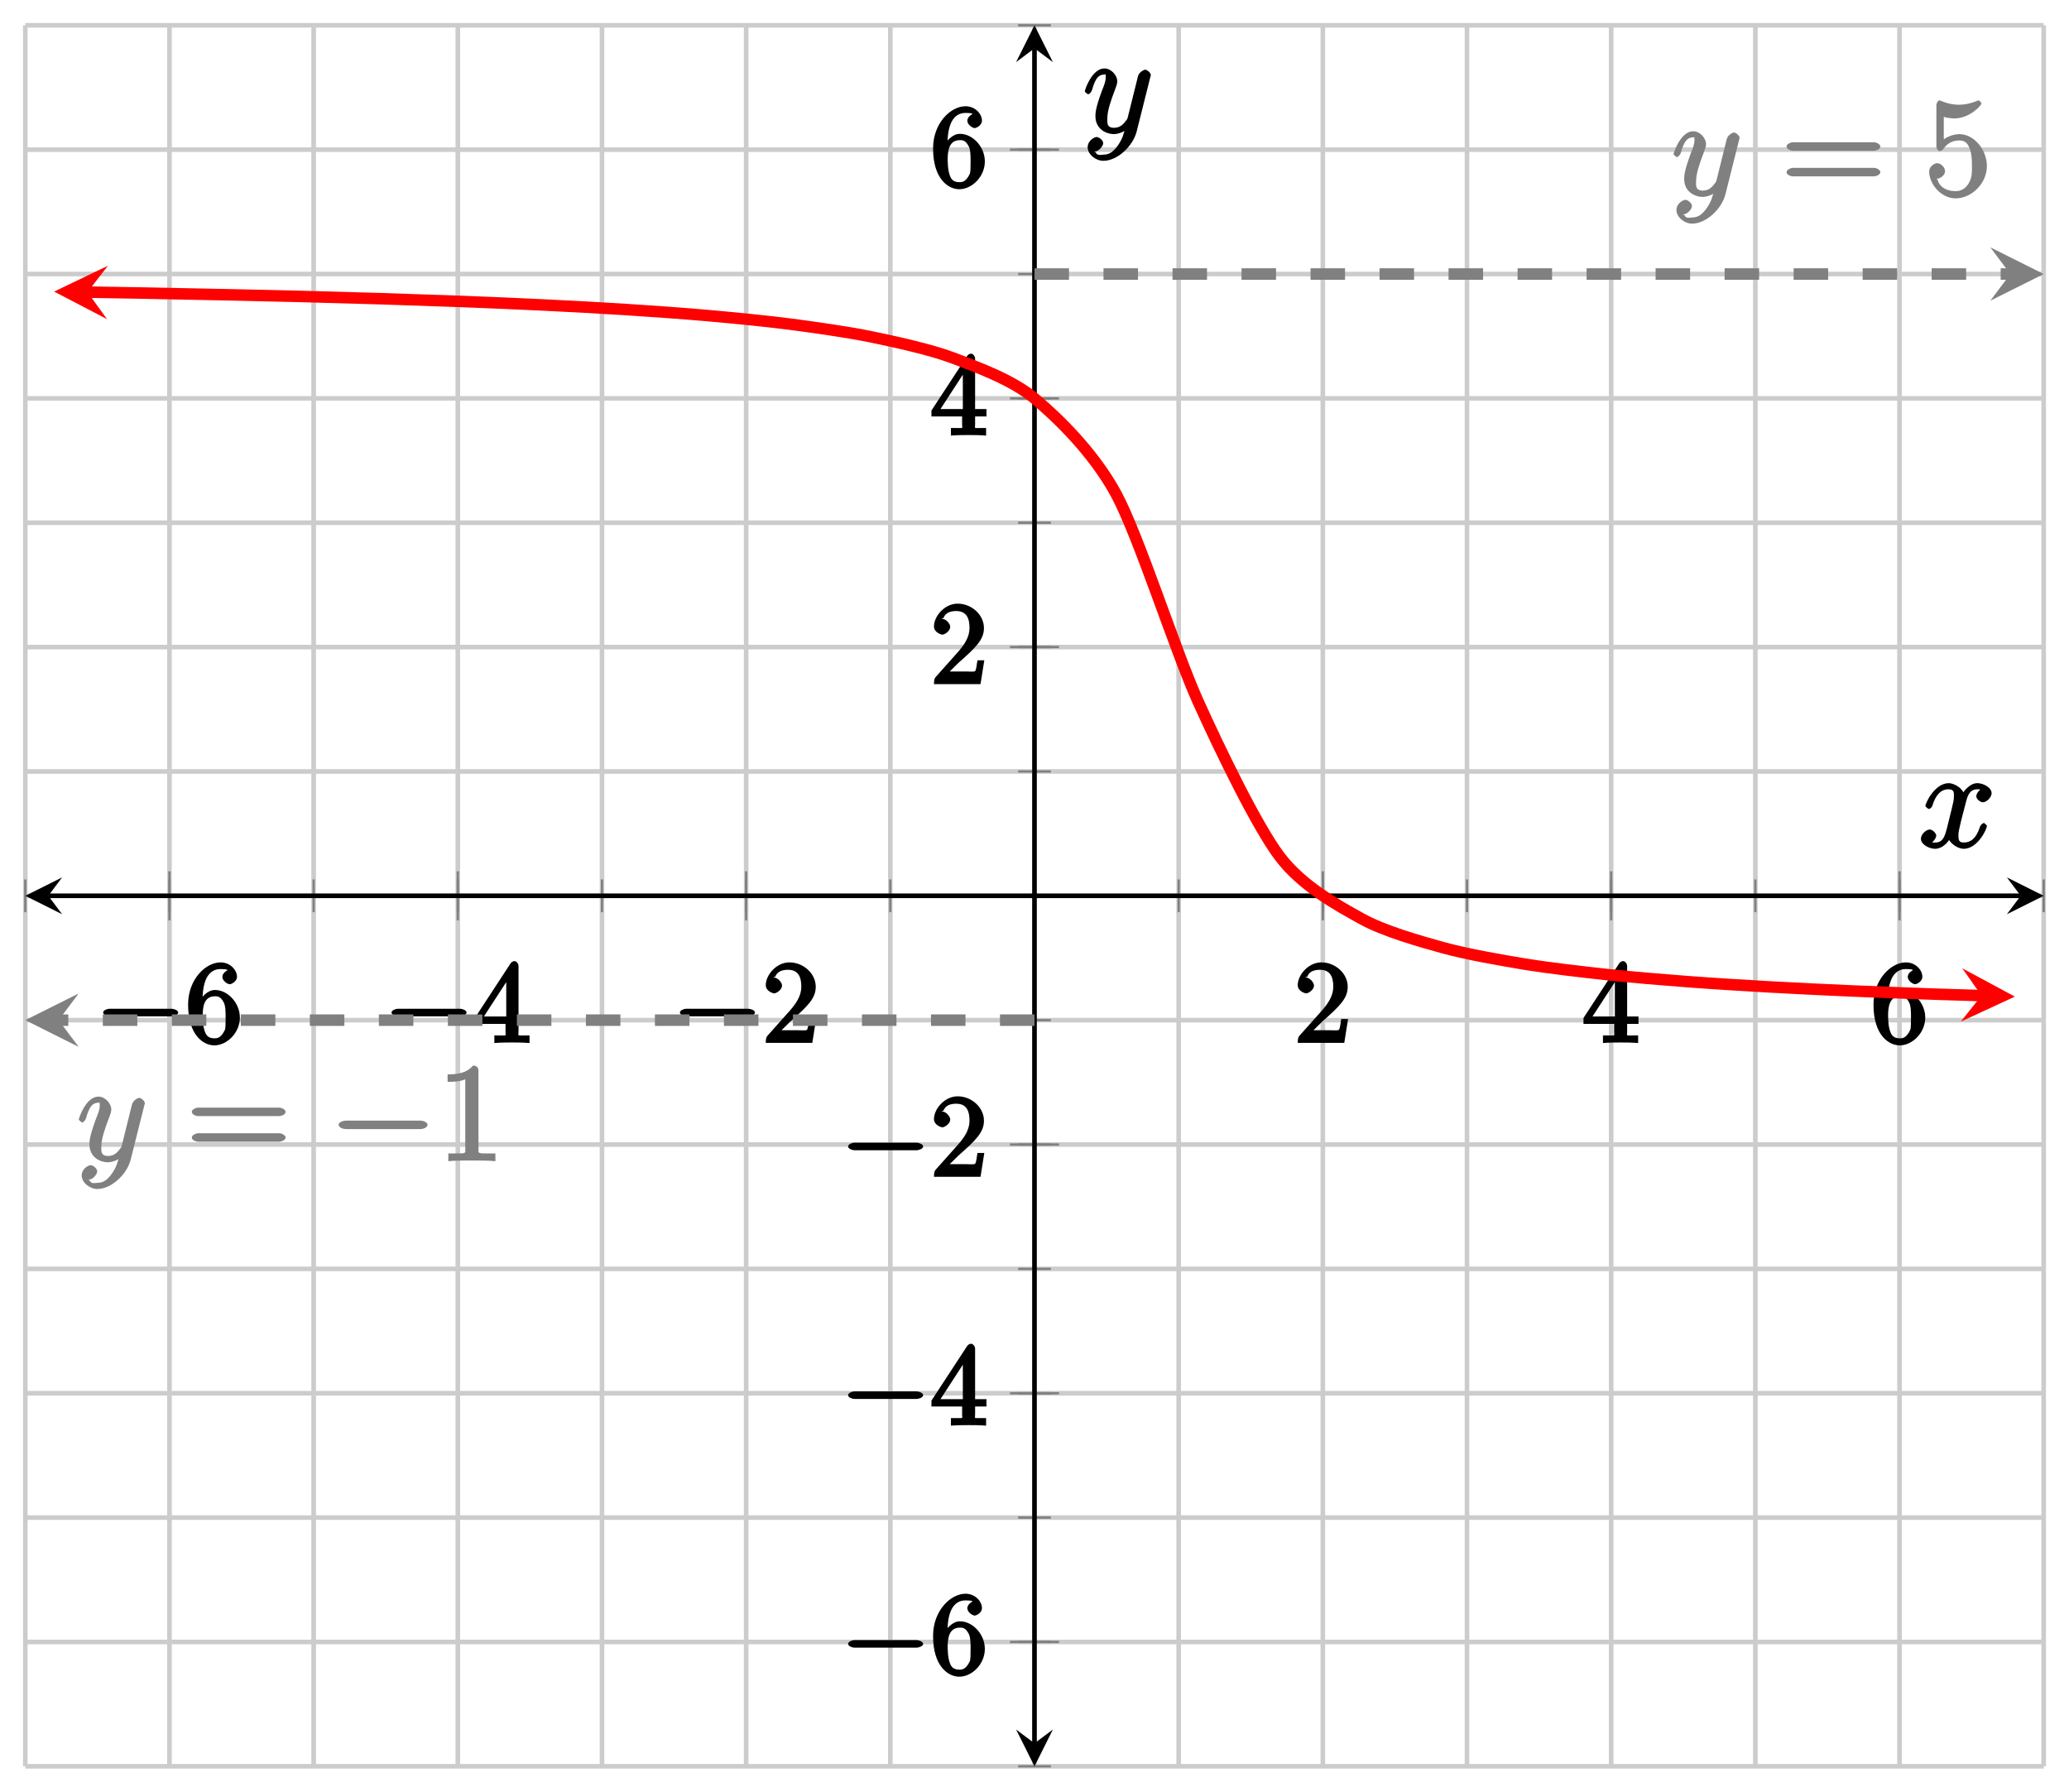
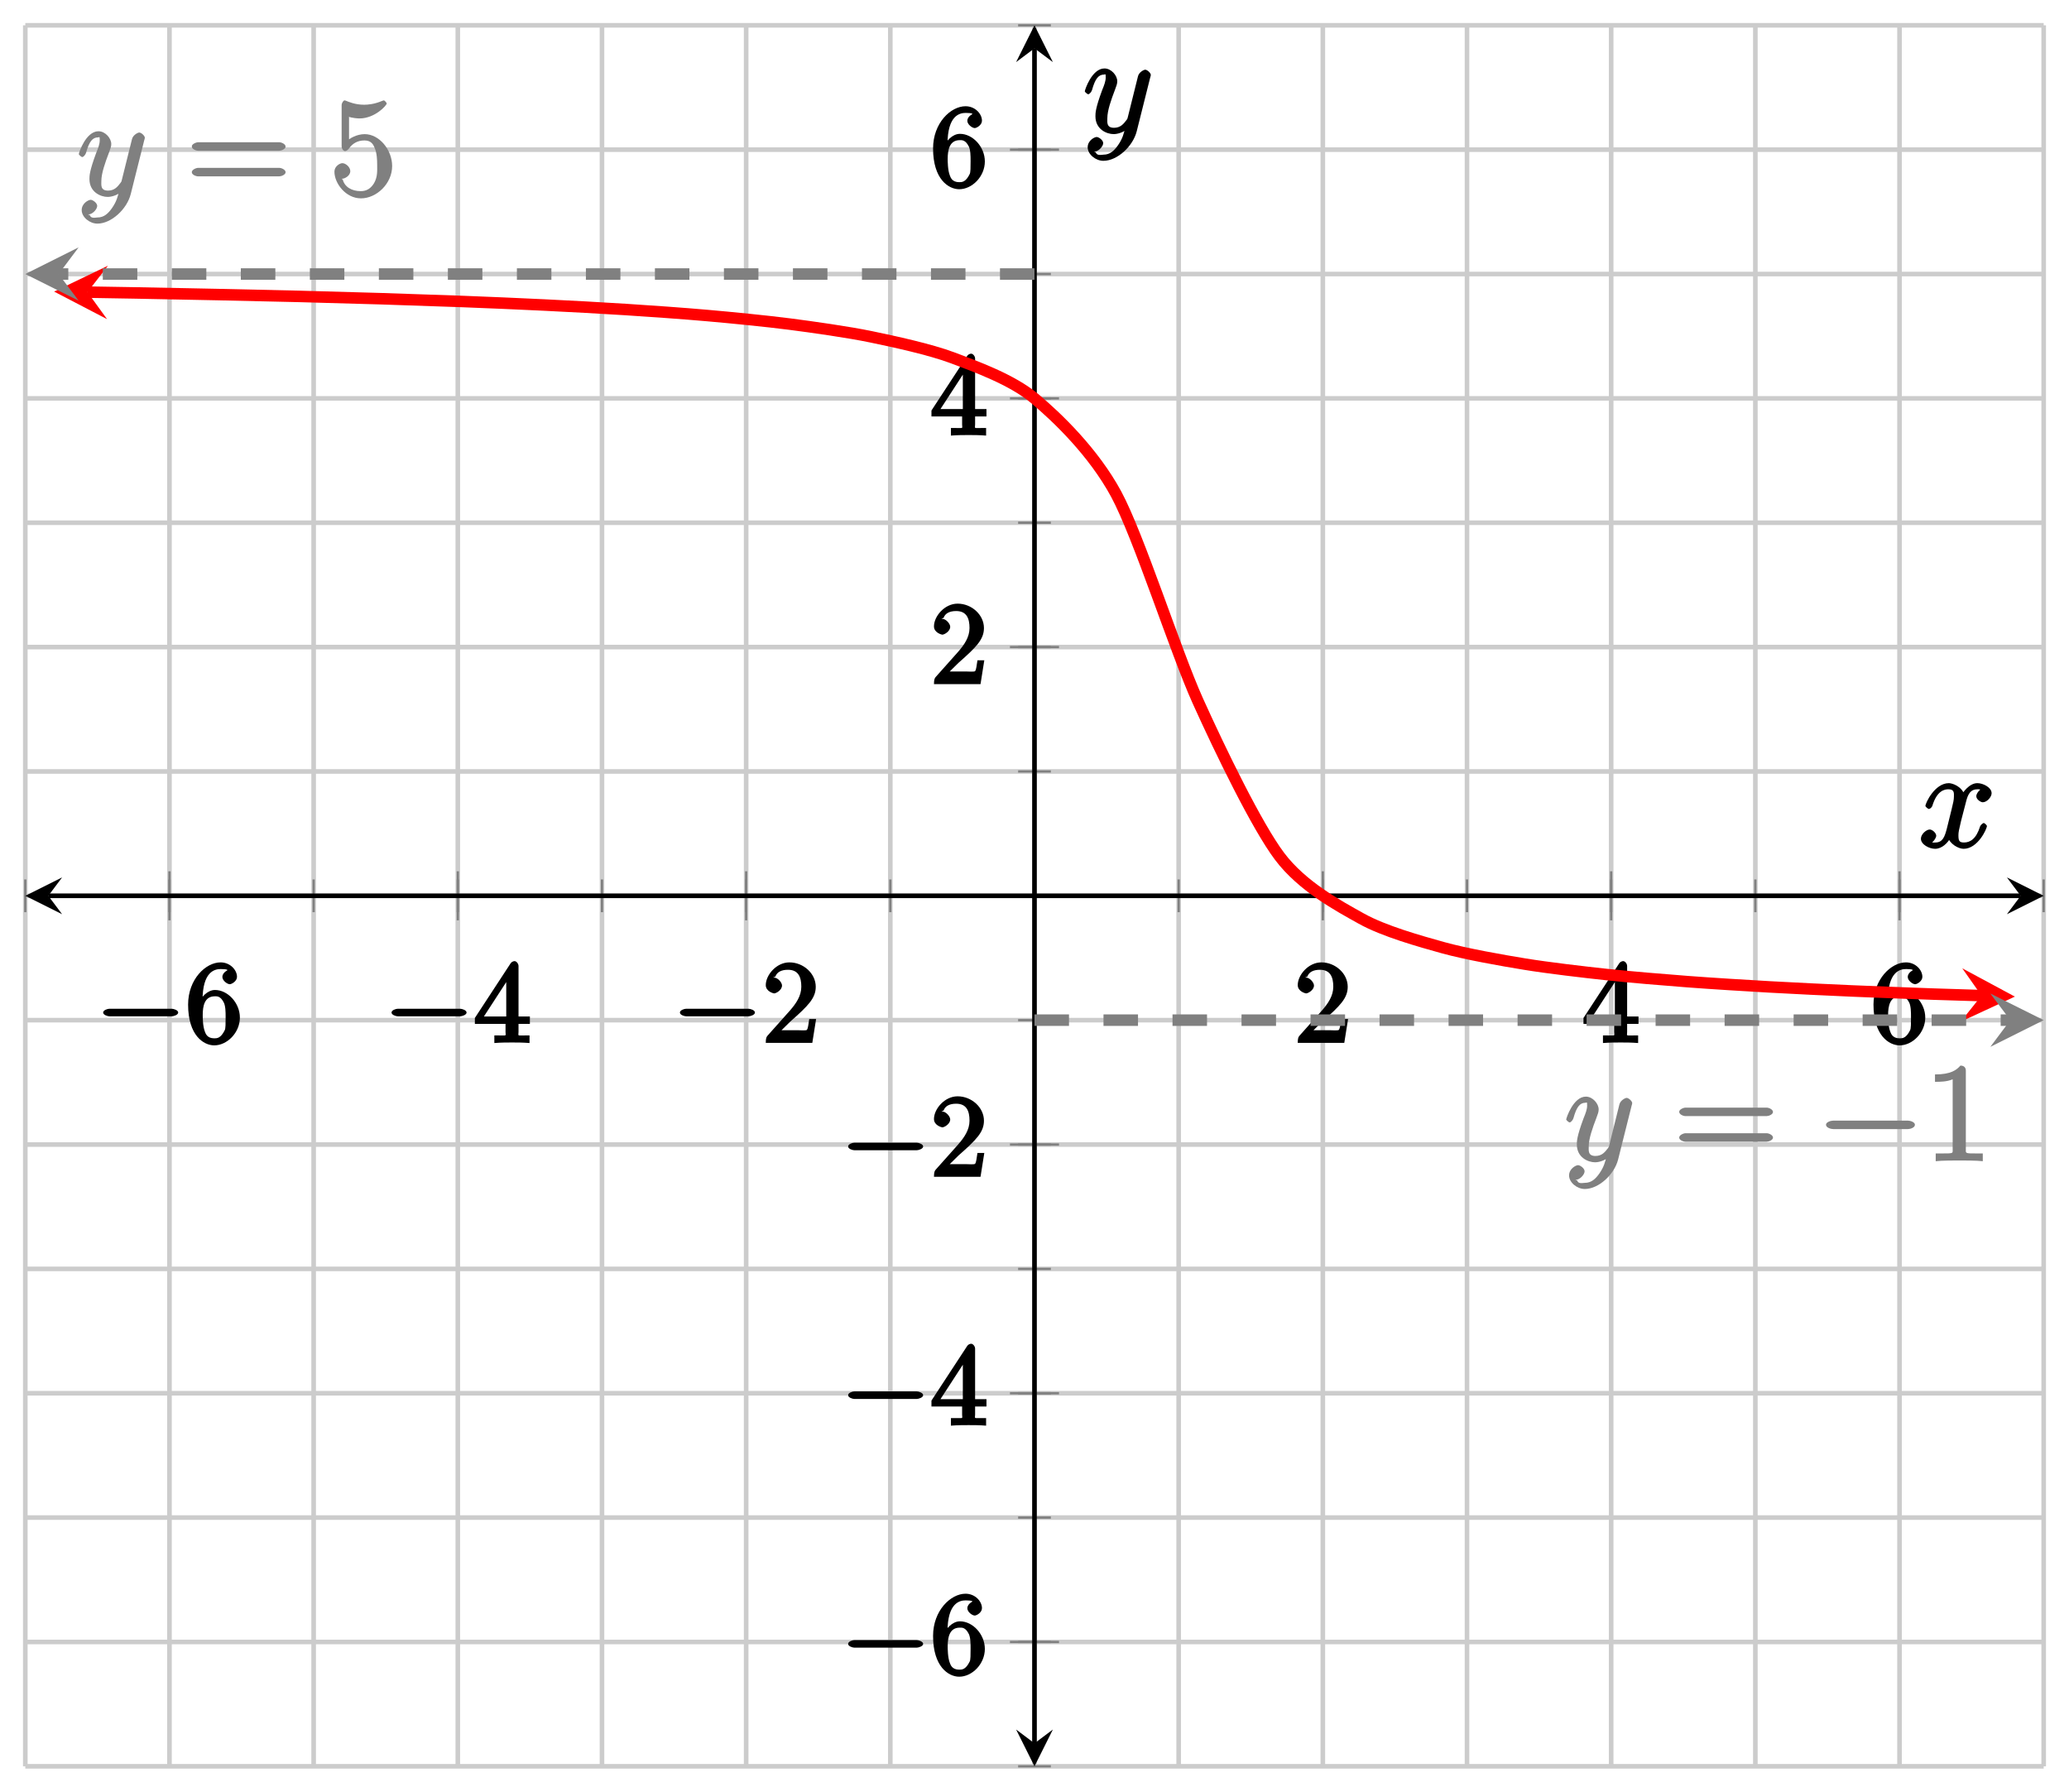
<svg xmlns="http://www.w3.org/2000/svg" xmlns:xlink="http://www.w3.org/1999/xlink" width="179.22pt" height="155.17pt" viewBox="0 0 179.22 155.17" version="1.1">
  <defs>
    <g>
      <symbol overflow="visible" id="glyph0-0">
        <path style="stroke:none;" d="" />
      </symbol>
      <symbol overflow="visible" id="glyph0-1">
        <path style="stroke:none;" d="M 6.562 -2.297 C 6.734 -2.297 7.125 -2.422 7.125 -2.625 C 7.125 -2.828 6.734 -2.953 6.562 -2.953 L 1.172 -2.953 C 1 -2.953 0.625 -2.828 0.625 -2.625 C 0.625 -2.422 1 -2.297 1.172 -2.297 Z M 6.562 -2.297 " />
      </symbol>
      <symbol overflow="visible" id="glyph1-0">
        <path style="stroke:none;" d="" />
      </symbol>
      <symbol overflow="visible" id="glyph1-1">
        <path style="stroke:none;" d="M 1.484 -3.422 L 1.484 -3.672 C 1.484 -6.188 2.547 -6.391 3.062 -6.391 C 3.297 -6.391 3.594 -6.375 3.625 -6.312 C 3.781 -6.312 3.203 -6.156 3.203 -5.703 C 3.203 -5.391 3.625 -5.078 3.844 -5.078 C 4 -5.078 4.469 -5.328 4.469 -5.719 C 4.469 -6.312 3.875 -6.969 3.047 -6.969 C 1.766 -6.969 0.234 -5.516 0.234 -3.312 C 0.234 -0.641 1.578 0.219 2.5 0.219 C 3.609 0.219 4.719 -0.875 4.719 -2.188 C 4.719 -3.453 3.672 -4.578 2.562 -4.578 C 1.891 -4.578 1.328 -3.906 1.141 -3.422 Z M 2.5 -0.391 C 1.875 -0.391 1.75 -0.812 1.688 -0.969 C 1.5 -1.438 1.5 -2.234 1.5 -2.406 C 1.5 -3.188 1.656 -4.031 2.547 -4.031 C 2.719 -4.031 3.047 -4.078 3.344 -3.453 L 3.297 -3.562 C 3.484 -3.203 3.484 -2.688 3.484 -2.203 C 3.484 -1.719 3.484 -1.219 3.406 -1.094 C 3.062 -0.391 2.734 -0.391 2.5 -0.391 Z M 2.5 -0.391 " />
      </symbol>
      <symbol overflow="visible" id="glyph1-2">
        <path style="stroke:none;" d="M 2.75 -1.797 L 2.75 -0.938 C 2.75 -0.578 2.906 -0.641 2.172 -0.641 L 1.781 -0.641 L 1.781 0.016 C 2.375 -0.031 2.891 -0.031 3.312 -0.031 C 3.734 -0.031 4.25 -0.031 4.828 0.016 L 4.828 -0.641 L 4.453 -0.641 C 3.719 -0.641 3.875 -0.578 3.875 -0.938 L 3.875 -1.641 L 4.859 -1.641 L 4.859 -2.281 L 3.875 -2.281 L 3.875 -6.656 C 3.875 -6.844 3.703 -7.078 3.531 -7.078 C 3.453 -7.078 3.297 -7.031 3.203 -6.906 L 0.094 -2.156 L 0.094 -1.641 L 2.75 -1.641 Z M 2.984 -2.281 L 0.875 -2.281 L 3.109 -5.719 L 2.812 -5.828 L 2.812 -2.281 Z M 2.984 -2.281 " />
      </symbol>
      <symbol overflow="visible" id="glyph1-3">
        <path style="stroke:none;" d="M 1.391 -0.812 L 2.438 -1.844 C 4 -3.219 4.641 -3.875 4.641 -4.859 C 4.641 -6 3.578 -6.969 2.359 -6.969 C 1.234 -6.969 0.312 -5.875 0.312 -5 C 0.312 -4.438 1 -4.281 1.031 -4.281 C 1.203 -4.281 1.719 -4.562 1.719 -4.969 C 1.719 -5.219 1.359 -5.656 1.016 -5.656 C 0.938 -5.656 0.922 -5.656 1.141 -5.734 C 1.281 -6.125 1.656 -6.328 2.234 -6.328 C 3.141 -6.328 3.391 -5.688 3.391 -4.859 C 3.391 -4.062 2.938 -3.406 2.391 -2.781 L 0.484 -0.641 C 0.375 -0.531 0.312 -0.406 0.312 0 L 4.344 0 L 4.672 -2.062 L 4.078 -2.062 C 4 -1.594 3.984 -1.281 3.875 -1.125 C 3.812 -1.047 3.281 -1.094 3.062 -1.094 L 1.266 -1.094 Z M 1.391 -0.812 " />
      </symbol>
      <symbol overflow="visible" id="glyph2-0">
        <path style="stroke:none;" d="" />
      </symbol>
      <symbol overflow="visible" id="glyph2-1">
        <path style="stroke:none;" d="M 3.031 1.094 C 2.703 1.547 2.359 1.906 1.766 1.906 C 1.625 1.906 1.203 2.031 1.109 1.703 C 0.906 1.641 0.969 1.641 0.984 1.641 C 1.344 1.641 1.75 1.188 1.75 0.906 C 1.75 0.641 1.359 0.375 1.188 0.375 C 0.984 0.375 0.406 0.688 0.406 1.266 C 0.406 1.875 1.094 2.438 1.766 2.438 C 2.969 2.438 4.328 1.188 4.656 -0.125 L 5.828 -4.797 C 5.844 -4.859 5.875 -4.922 5.875 -5 C 5.875 -5.172 5.562 -5.453 5.391 -5.453 C 5.281 -5.453 4.859 -5.25 4.766 -4.891 L 3.891 -1.375 C 3.828 -1.156 3.875 -1.25 3.781 -1.109 C 3.531 -0.781 3.266 -0.422 2.688 -0.422 C 2.016 -0.422 2.109 -0.922 2.109 -1.25 C 2.109 -1.922 2.438 -2.844 2.766 -3.703 C 2.891 -4.047 2.969 -4.219 2.969 -4.453 C 2.969 -4.953 2.453 -5.562 1.859 -5.562 C 0.766 -5.562 0.156 -3.688 0.156 -3.578 C 0.156 -3.531 0.375 -3.328 0.453 -3.328 C 0.562 -3.328 0.734 -3.531 0.781 -3.688 C 1.062 -4.703 1.359 -5.031 1.828 -5.031 C 1.938 -5.031 1.969 -5.172 1.969 -4.781 C 1.969 -4.469 1.844 -4.125 1.656 -3.672 C 1.078 -2.109 1.078 -1.703 1.078 -1.422 C 1.078 -0.281 2.062 0.125 2.656 0.125 C 3 0.125 3.531 -0.031 3.844 -0.344 L 3.688 -0.516 C 3.516 0.141 3.438 0.5 3.031 1.094 Z M 3.031 1.094 " />
      </symbol>
      <symbol overflow="visible" id="glyph2-2">
        <path style="stroke:none;" d="M 5.672 -5.172 C 5.281 -5.109 4.969 -4.656 4.969 -4.438 C 4.969 -4.141 5.359 -3.906 5.531 -3.906 C 5.891 -3.906 6.297 -4.359 6.297 -4.688 C 6.297 -5.188 5.562 -5.562 5.062 -5.562 C 4.344 -5.562 3.766 -4.703 3.656 -4.469 L 3.984 -4.469 C 3.703 -5.359 2.812 -5.562 2.594 -5.562 C 1.375 -5.562 0.562 -3.844 0.562 -3.578 C 0.562 -3.531 0.781 -3.328 0.859 -3.328 C 0.953 -3.328 1.094 -3.438 1.156 -3.578 C 1.562 -4.922 2.219 -5.031 2.562 -5.031 C 3.094 -5.031 3.031 -4.672 3.031 -4.391 C 3.031 -4.125 2.969 -3.844 2.828 -3.281 L 2.422 -1.641 C 2.234 -0.922 2.062 -0.422 1.422 -0.422 C 1.359 -0.422 1.172 -0.375 0.922 -0.531 L 0.812 -0.281 C 1.25 -0.359 1.5 -0.859 1.5 -1 C 1.5 -1.25 1.156 -1.547 0.938 -1.547 C 0.641 -1.547 0.172 -1.141 0.172 -0.75 C 0.172 -0.25 0.891 0.125 1.406 0.125 C 1.984 0.125 2.5 -0.375 2.75 -0.859 L 2.469 -0.969 C 2.672 -0.266 3.438 0.125 3.875 0.125 C 5.094 0.125 5.891 -1.594 5.891 -1.859 C 5.891 -1.906 5.688 -2.109 5.625 -2.109 C 5.516 -2.109 5.328 -1.906 5.297 -1.812 C 4.969 -0.75 4.453 -0.422 3.906 -0.422 C 3.484 -0.422 3.422 -0.578 3.422 -1.062 C 3.422 -1.328 3.469 -1.516 3.656 -2.312 L 4.078 -3.938 C 4.25 -4.656 4.5 -5.031 5.062 -5.031 C 5.078 -5.031 5.297 -5.062 5.547 -4.906 Z M 5.672 -5.172 " />
      </symbol>
      <symbol overflow="visible" id="glyph3-0">
        <path style="stroke:none;" d="" />
      </symbol>
      <symbol overflow="visible" id="glyph3-1">
        <path style="stroke:none;" d="M 8.062 -3.875 C 8.234 -3.875 8.609 -4.016 8.609 -4.234 C 8.609 -4.453 8.25 -4.609 8.062 -4.609 L 1.031 -4.609 C 0.859 -4.609 0.484 -4.453 0.484 -4.25 C 0.484 -4.016 0.844 -3.875 1.031 -3.875 Z M 8.062 -1.656 C 8.234 -1.656 8.609 -1.797 8.609 -2.016 C 8.609 -2.234 8.25 -2.391 8.062 -2.391 L 1.031 -2.391 C 0.859 -2.391 0.484 -2.234 0.484 -2.016 C 0.484 -1.797 0.844 -1.656 1.031 -1.656 Z M 8.062 -1.656 " />
      </symbol>
      <symbol overflow="visible" id="glyph3-2">
        <path style="stroke:none;" d="M 1.531 -6.844 C 2.047 -6.688 2.469 -6.672 2.594 -6.672 C 3.938 -6.672 4.953 -7.812 4.953 -7.969 C 4.953 -8.016 4.781 -8.234 4.703 -8.234 C 4.688 -8.234 4.656 -8.234 4.547 -8.188 C 3.891 -7.906 3.312 -7.859 3 -7.859 C 2.219 -7.859 1.656 -8.109 1.422 -8.203 C 1.344 -8.234 1.312 -8.234 1.297 -8.234 C 1.203 -8.234 1.047 -8.016 1.047 -7.812 L 1.047 -4.266 C 1.047 -4.047 1.203 -3.844 1.344 -3.844 C 1.406 -3.844 1.531 -3.891 1.656 -4.031 C 1.984 -4.516 2.438 -4.766 3.031 -4.766 C 3.672 -4.766 3.812 -4.328 3.906 -4.125 C 4.109 -3.656 4.125 -3.078 4.125 -2.625 C 4.125 -2.156 4.172 -1.594 3.844 -1.047 C 3.578 -0.625 3.234 -0.375 2.703 -0.375 C 1.906 -0.375 1.297 -0.75 1.141 -1.391 C 0.984 -1.453 1.047 -1.453 1.109 -1.453 C 1.312 -1.453 1.797 -1.703 1.797 -2.109 C 1.797 -2.453 1.406 -2.797 1.109 -2.797 C 0.891 -2.797 0.422 -2.531 0.422 -2.062 C 0.422 -1.047 1.406 0.25 2.719 0.25 C 4.078 0.25 5.422 -1.031 5.422 -2.547 C 5.422 -3.969 4.297 -5.312 3.047 -5.312 C 2.359 -5.312 1.719 -4.953 1.406 -4.625 L 1.688 -4.516 L 1.688 -6.797 Z M 1.531 -6.844 " />
      </symbol>
      <symbol overflow="visible" id="glyph3-3">
        <path style="stroke:none;" d="M 3.594 -7.812 C 3.594 -8.078 3.438 -8.25 3.125 -8.25 C 2.797 -7.875 2.312 -7.484 0.922 -7.484 L 0.922 -6.844 C 1.359 -6.844 1.953 -6.844 2.453 -7.062 L 2.453 -1.062 C 2.453 -0.641 2.578 -0.641 1.531 -0.641 L 0.984 -0.641 L 0.984 0.031 C 1.484 -0.031 2.641 -0.031 3.031 -0.031 C 3.438 -0.031 4.578 -0.031 5.062 0.031 L 5.062 -0.641 L 4.531 -0.641 C 3.484 -0.641 3.594 -0.641 3.594 -1.062 Z M 3.594 -7.812 " />
      </symbol>
      <symbol overflow="visible" id="glyph4-0">
        <path style="stroke:none;" d="" />
      </symbol>
      <symbol overflow="visible" id="glyph4-1">
        <path style="stroke:none;" d="M 7.875 -2.75 C 8.078 -2.75 8.484 -2.875 8.484 -3.125 C 8.484 -3.359 8.078 -3.484 7.875 -3.484 L 1.406 -3.484 C 1.203 -3.484 0.781 -3.359 0.781 -3.125 C 0.781 -2.875 1.203 -2.75 1.406 -2.75 Z M 7.875 -2.75 " />
      </symbol>
    </g>
    <clipPath id="clip1">
      <path d="M 2.191 11 L 177.027 11 L 177.027 101 L 2.191 101 Z M 2.191 11 " />
    </clipPath>
    <clipPath id="clip2">
-       <path d="M 172 21 L 177.027 21 L 177.027 27 L 172 27 Z M 172 21 " />
+       <path d="M 2.191 21 L 7 21 L 7 27 L 2.191 27 Z M 2.191 21 " />
    </clipPath>
    <clipPath id="clip3">
-       <path d="M 2.191 86 L 7 86 L 7 91 L 2.191 91 Z M 2.191 86 " />
+       <path d="M 172 86 L 177.027 86 L 177.027 91 L 172 91 Z M 172 86 " />
    </clipPath>
  </defs>
  <g id="surface1">
    <path style="fill:none;stroke-width:0.399;stroke-linecap:butt;stroke-linejoin:miter;stroke:rgb(79.999%,79.999%,79.999%);stroke-opacity:1;stroke-miterlimit:10;" d="M 0.001 -0 L 0.001 150.789 M 12.49 -0 L 12.49 150.789 M 24.978 -0 L 24.978 150.789 M 37.466 -0 L 37.466 150.789 M 49.955 -0 L 49.955 150.789 M 62.443 -0 L 62.443 150.789 M 74.931 -0 L 74.931 150.789 M 87.419 -0 L 87.419 150.789 M 99.908 -0 L 99.908 150.789 M 112.396 -0 L 112.396 150.789 M 124.884 -0 L 124.884 150.789 M 137.373 -0 L 137.373 150.789 M 149.861 -0 L 149.861 150.789 M 162.349 -0 L 162.349 150.789 M 174.837 -0 L 174.837 150.789 " transform="matrix(1,0,0,-1,2.19,152.98)" />
    <path style="fill:none;stroke-width:0.399;stroke-linecap:butt;stroke-linejoin:miter;stroke:rgb(79.999%,79.999%,79.999%);stroke-opacity:1;stroke-miterlimit:10;" d="M 0.001 -0 L 174.837 -0 M 0.001 10.769 L 174.837 10.769 M 0.001 21.543 L 174.837 21.543 M 0.001 32.312 L 174.837 32.312 M 0.001 43.082 L 174.837 43.082 M 0.001 53.851 L 174.837 53.851 M 0.001 64.625 L 174.837 64.625 M 0.001 75.394 L 174.837 75.394 M 0.001 86.164 L 174.837 86.164 M 0.001 96.937 L 174.837 96.937 M 0.001 107.707 L 174.837 107.707 M 0.001 118.476 L 174.837 118.476 M 0.001 129.246 L 174.837 129.246 M 0.001 140.019 L 174.837 140.019 M 0.001 150.789 L 174.837 150.789 " transform="matrix(1,0,0,-1,2.19,152.98)" />
    <path style="fill:none;stroke-width:0.199;stroke-linecap:butt;stroke-linejoin:miter;stroke:rgb(50%,50%,50%);stroke-opacity:1;stroke-miterlimit:10;" d="M 0.001 73.976 L 0.001 76.812 M 12.49 73.976 L 12.49 76.812 M 24.978 73.976 L 24.978 76.812 M 37.466 73.976 L 37.466 76.812 M 49.955 73.976 L 49.955 76.812 M 62.443 73.976 L 62.443 76.812 M 74.931 73.976 L 74.931 76.812 M 87.419 73.976 L 87.419 76.812 M 99.908 73.976 L 99.908 76.812 M 112.396 73.976 L 112.396 76.812 M 124.884 73.976 L 124.884 76.812 M 137.373 73.976 L 137.373 76.812 M 149.861 73.976 L 149.861 76.812 M 162.349 73.976 L 162.349 76.812 M 174.837 73.976 L 174.837 76.812 " transform="matrix(1,0,0,-1,2.19,152.98)" />
    <path style="fill:none;stroke-width:0.199;stroke-linecap:butt;stroke-linejoin:miter;stroke:rgb(50%,50%,50%);stroke-opacity:1;stroke-miterlimit:10;" d="M 12.49 73.269 L 12.49 77.519 M 37.466 73.269 L 37.466 77.519 M 62.443 73.269 L 62.443 77.519 M 112.396 73.269 L 112.396 77.519 M 137.373 73.269 L 137.373 77.519 M 162.349 73.269 L 162.349 77.519 " transform="matrix(1,0,0,-1,2.19,152.98)" />
    <path style="fill:none;stroke-width:0.199;stroke-linecap:butt;stroke-linejoin:miter;stroke:rgb(50%,50%,50%);stroke-opacity:1;stroke-miterlimit:10;" d="M 86.001 -0 L 88.837 -0 M 86.001 10.769 L 88.837 10.769 M 86.001 21.543 L 88.837 21.543 M 86.001 32.312 L 88.837 32.312 M 86.001 43.082 L 88.837 43.082 M 86.001 53.851 L 88.837 53.851 M 86.001 64.625 L 88.837 64.625 M 86.001 75.394 L 88.837 75.394 M 86.001 86.164 L 88.837 86.164 M 86.001 96.937 L 88.837 96.937 M 86.001 107.707 L 88.837 107.707 M 86.001 118.476 L 88.837 118.476 M 86.001 129.246 L 88.837 129.246 M 86.001 140.019 L 88.837 140.019 M 86.001 150.789 L 88.837 150.789 " transform="matrix(1,0,0,-1,2.19,152.98)" />
    <path style="fill:none;stroke-width:0.199;stroke-linecap:butt;stroke-linejoin:miter;stroke:rgb(50%,50%,50%);stroke-opacity:1;stroke-miterlimit:10;" d="M 85.294 10.769 L 89.544 10.769 M 85.294 32.312 L 89.544 32.312 M 85.294 53.851 L 89.544 53.851 M 85.294 96.937 L 89.544 96.937 M 85.294 118.476 L 89.544 118.476 M 85.294 140.019 L 89.544 140.019 " transform="matrix(1,0,0,-1,2.19,152.98)" />
    <path style="fill:none;stroke-width:0.399;stroke-linecap:butt;stroke-linejoin:miter;stroke:rgb(0%,0%,0%);stroke-opacity:1;stroke-miterlimit:10;" d="M 1.994 75.394 L 172.845 75.394 " transform="matrix(1,0,0,-1,2.19,152.98)" />
    <path style=" stroke:none;fill-rule:nonzero;fill:rgb(0%,0%,0%);fill-opacity:1;" d="M 2.191 77.586 L 5.379 79.18 L 4.184 77.586 L 5.379 75.992 " />
    <path style=" stroke:none;fill-rule:nonzero;fill:rgb(0%,0%,0%);fill-opacity:1;" d="M 177.027 77.586 L 173.84 75.992 L 175.035 77.586 L 173.84 79.18 " />
    <path style="fill:none;stroke-width:0.399;stroke-linecap:butt;stroke-linejoin:miter;stroke:rgb(0%,0%,0%);stroke-opacity:1;stroke-miterlimit:10;" d="M 87.419 1.992 L 87.419 148.796 " transform="matrix(1,0,0,-1,2.19,152.98)" />
    <path style=" stroke:none;fill-rule:nonzero;fill:rgb(0%,0%,0%);fill-opacity:1;" d="M 89.609 152.98 L 91.203 149.793 L 89.609 150.988 L 88.016 149.793 " />
    <path style=" stroke:none;fill-rule:nonzero;fill:rgb(0%,0%,0%);fill-opacity:1;" d="M 89.609 2.191 L 88.016 5.379 L 89.609 4.184 L 91.203 5.379 " />
    <g style="fill:rgb(0%,0%,0%);fill-opacity:1;">
      <use xlink:href="#glyph0-1" x="8.31" y="90.32" />
    </g>
    <g style="fill:rgb(0%,0%,0%);fill-opacity:1;">
      <use xlink:href="#glyph1-1" x="16.06" y="90.32" />
    </g>
    <g style="fill:rgb(0%,0%,0%);fill-opacity:1;">
      <use xlink:href="#glyph0-1" x="33.29" y="90.32" />
    </g>
    <g style="fill:rgb(0%,0%,0%);fill-opacity:1;">
      <use xlink:href="#glyph1-2" x="41.04" y="90.32" />
    </g>
    <g style="fill:rgb(0%,0%,0%);fill-opacity:1;">
      <use xlink:href="#glyph0-1" x="58.27" y="90.32" />
    </g>
    <g style="fill:rgb(0%,0%,0%);fill-opacity:1;">
      <use xlink:href="#glyph1-3" x="66.02" y="90.32" />
    </g>
    <g style="fill:rgb(0%,0%,0%);fill-opacity:1;">
      <use xlink:href="#glyph1-3" x="112.1" y="90.32" />
    </g>
    <g style="fill:rgb(0%,0%,0%);fill-opacity:1;">
      <use xlink:href="#glyph1-2" x="137.07" y="90.32" />
    </g>
    <g style="fill:rgb(0%,0%,0%);fill-opacity:1;">
      <use xlink:href="#glyph1-1" x="162.05" y="90.32" />
    </g>
    <g style="fill:rgb(0%,0%,0%);fill-opacity:1;">
      <use xlink:href="#glyph0-1" x="72.84" y="145" />
    </g>
    <g style="fill:rgb(0%,0%,0%);fill-opacity:1;">
      <use xlink:href="#glyph1-1" x="80.59" y="145" />
    </g>
    <g style="fill:rgb(0%,0%,0%);fill-opacity:1;">
      <use xlink:href="#glyph0-1" x="72.84" y="123.46" />
    </g>
    <g style="fill:rgb(0%,0%,0%);fill-opacity:1;">
      <use xlink:href="#glyph1-2" x="80.59" y="123.46" />
    </g>
    <g style="fill:rgb(0%,0%,0%);fill-opacity:1;">
      <use xlink:href="#glyph0-1" x="72.84" y="101.92" />
    </g>
    <g style="fill:rgb(0%,0%,0%);fill-opacity:1;">
      <use xlink:href="#glyph1-3" x="80.59" y="101.92" />
    </g>
    <g style="fill:rgb(0%,0%,0%);fill-opacity:1;">
      <use xlink:href="#glyph1-3" x="80.59" y="59.25" />
    </g>
    <g style="fill:rgb(0%,0%,0%);fill-opacity:1;">
      <use xlink:href="#glyph1-2" x="80.59" y="37.71" />
    </g>
    <g style="fill:rgb(0%,0%,0%);fill-opacity:1;">
      <use xlink:href="#glyph1-1" x="80.59" y="16.17" />
    </g>
    <g clip-path="url(#clip1)" clip-rule="nonzero">
      <path style="fill:none;stroke-width:0.996;stroke-linecap:butt;stroke-linejoin:miter;stroke:rgb(100%,0%,0%);stroke-opacity:1;stroke-miterlimit:10;" d="M 5.388 127.679 C 7.611 127.644 7.611 127.644 9.576 127.609 C 11.537 127.574 14.689 127.511 16.65 127.468 C 18.615 127.429 21.763 127.355 23.728 127.308 C 25.693 127.257 28.841 127.171 30.806 127.109 C 32.767 127.046 35.919 126.941 37.88 126.867 C 39.845 126.793 42.994 126.66 44.958 126.562 C 46.923 126.468 50.072 126.3 52.037 126.171 C 53.998 126.046 57.15 125.824 59.111 125.648 C 61.076 125.476 64.224 125.168 66.189 124.914 C 68.154 124.66 71.302 124.218 73.267 123.808 C 75.228 123.402 78.38 122.722 80.341 121.984 C 82.306 121.242 85.455 120.113 87.419 118.476 C 89.384 116.835 92.533 113.816 94.498 110.179 C 96.458 106.543 99.611 96.617 101.572 92.265 C 103.537 87.914 106.685 81.425 108.65 78.812 C 110.615 76.199 113.763 74.519 115.728 73.421 C 117.689 72.324 120.841 71.449 122.802 70.902 C 124.767 70.355 127.915 69.8 129.88 69.48 C 131.845 69.156 134.994 68.789 136.958 68.578 C 138.919 68.367 142.072 68.105 144.033 67.957 C 145.998 67.808 149.146 67.613 151.111 67.503 C 153.076 67.39 156.224 67.242 158.189 67.156 C 160.15 67.07 163.302 66.953 165.263 66.882 C 167.228 66.816 172.341 66.664 169.451 66.75 " transform="matrix(1,0,0,-1,2.19,152.98)" />
    </g>
    <path style=" stroke:none;fill-rule:nonzero;fill:rgb(100%,0%,0%);fill-opacity:1;" d="M 4.688 25.254 L 9.273 27.641 L 7.578 25.301 L 9.348 23.016 " />
    <path style=" stroke:none;fill-rule:nonzero;fill:rgb(100%,0%,0%);fill-opacity:1;" d="M 174.531 86.316 L 169.977 83.867 L 171.641 86.23 L 169.84 88.488 " />
-     <path style="fill:none;stroke-width:0.996;stroke-linecap:butt;stroke-linejoin:miter;stroke:rgb(50%,50%,50%);stroke-opacity:1;stroke-dasharray:2.989,2.989;stroke-miterlimit:10;" d="M 87.419 129.246 L 171.947 129.246 " transform="matrix(1,0,0,-1,2.19,152.98)" />
+     <path style="fill:none;stroke-width:0.996;stroke-linecap:butt;stroke-linejoin:miter;stroke:rgb(50%,50%,50%);stroke-opacity:1;stroke-dasharray:2.989,2.989;stroke-miterlimit:10;" d="M 87.419 129.246 L 2.888 129.246 " transform="matrix(1,0,0,-1,2.19,152.98)" />
    <g clip-path="url(#clip2)" clip-rule="nonzero">
-       <path style=" stroke:none;fill-rule:nonzero;fill:rgb(50%,50%,50%);fill-opacity:1;" d="M 177.027 23.734 L 172.406 21.422 L 174.137 23.734 L 172.406 26.043 " />
+       <path style=" stroke:none;fill-rule:nonzero;fill:rgb(50%,50%,50%);fill-opacity:1;" d="M 2.191 23.734 L 6.812 26.043 L 5.078 23.734 L 6.812 21.422 " />
    </g>
    <g style="fill:rgb(50%,50%,50%);fill-opacity:1;">
-       <use xlink:href="#glyph2-1" x="144.81" y="16.93" />
+       <use xlink:href="#glyph2-1" x="6.67" y="16.93" />
    </g>
    <g style="fill:rgb(50%,50%,50%);fill-opacity:1;">
-       <use xlink:href="#glyph3-1" x="154.27" y="16.93" />
+       <use xlink:href="#glyph3-1" x="16.13" y="16.93" />
    </g>
    <g style="fill:rgb(50%,50%,50%);fill-opacity:1;">
-       <use xlink:href="#glyph3-2" x="166.686" y="16.93" />
+       <use xlink:href="#glyph3-2" x="28.546" y="16.93" />
    </g>
-     <path style="fill:none;stroke-width:0.996;stroke-linecap:butt;stroke-linejoin:miter;stroke:rgb(50%,50%,50%);stroke-opacity:1;stroke-dasharray:2.989,2.989;stroke-miterlimit:10;" d="M 87.419 64.625 L 2.888 64.625 " transform="matrix(1,0,0,-1,2.19,152.98)" />
+     <path style="fill:none;stroke-width:0.996;stroke-linecap:butt;stroke-linejoin:miter;stroke:rgb(50%,50%,50%);stroke-opacity:1;stroke-dasharray:2.989,2.989;stroke-miterlimit:10;" d="M 87.419 64.625 L 171.947 64.625 " transform="matrix(1,0,0,-1,2.19,152.98)" />
    <g clip-path="url(#clip3)" clip-rule="nonzero">
-       <path style=" stroke:none;fill-rule:nonzero;fill:rgb(50%,50%,50%);fill-opacity:1;" d="M 2.191 88.355 L 6.812 90.668 L 5.078 88.355 L 6.812 86.047 " />
+       <path style=" stroke:none;fill-rule:nonzero;fill:rgb(50%,50%,50%);fill-opacity:1;" d="M 177.027 88.355 L 172.406 86.047 L 174.137 88.355 L 172.406 90.668 " />
    </g>
    <g style="fill:rgb(50%,50%,50%);fill-opacity:1;">
-       <use xlink:href="#glyph2-1" x="6.67" y="100.54" />
+       <use xlink:href="#glyph2-1" x="135.51" y="100.54" />
    </g>
    <g style="fill:rgb(50%,50%,50%);fill-opacity:1;">
-       <use xlink:href="#glyph3-1" x="16.13" y="100.54" />
+       <use xlink:href="#glyph3-1" x="144.97" y="100.54" />
    </g>
    <g style="fill:rgb(50%,50%,50%);fill-opacity:1;">
-       <use xlink:href="#glyph4-1" x="28.55" y="100.54" />
+       <use xlink:href="#glyph4-1" x="157.39" y="100.54" />
    </g>
    <g style="fill:rgb(50%,50%,50%);fill-opacity:1;">
-       <use xlink:href="#glyph3-3" x="37.85" y="100.54" />
+       <use xlink:href="#glyph3-3" x="166.69" y="100.54" />
    </g>
    <g style="fill:rgb(0%,0%,0%);fill-opacity:1;">
      <use xlink:href="#glyph2-2" x="166.22" y="73.39" />
    </g>
    <g style="fill:rgb(0%,0%,0%);fill-opacity:1;">
      <use xlink:href="#glyph2-1" x="93.81" y="11.49" />
    </g>
  </g>
</svg>
